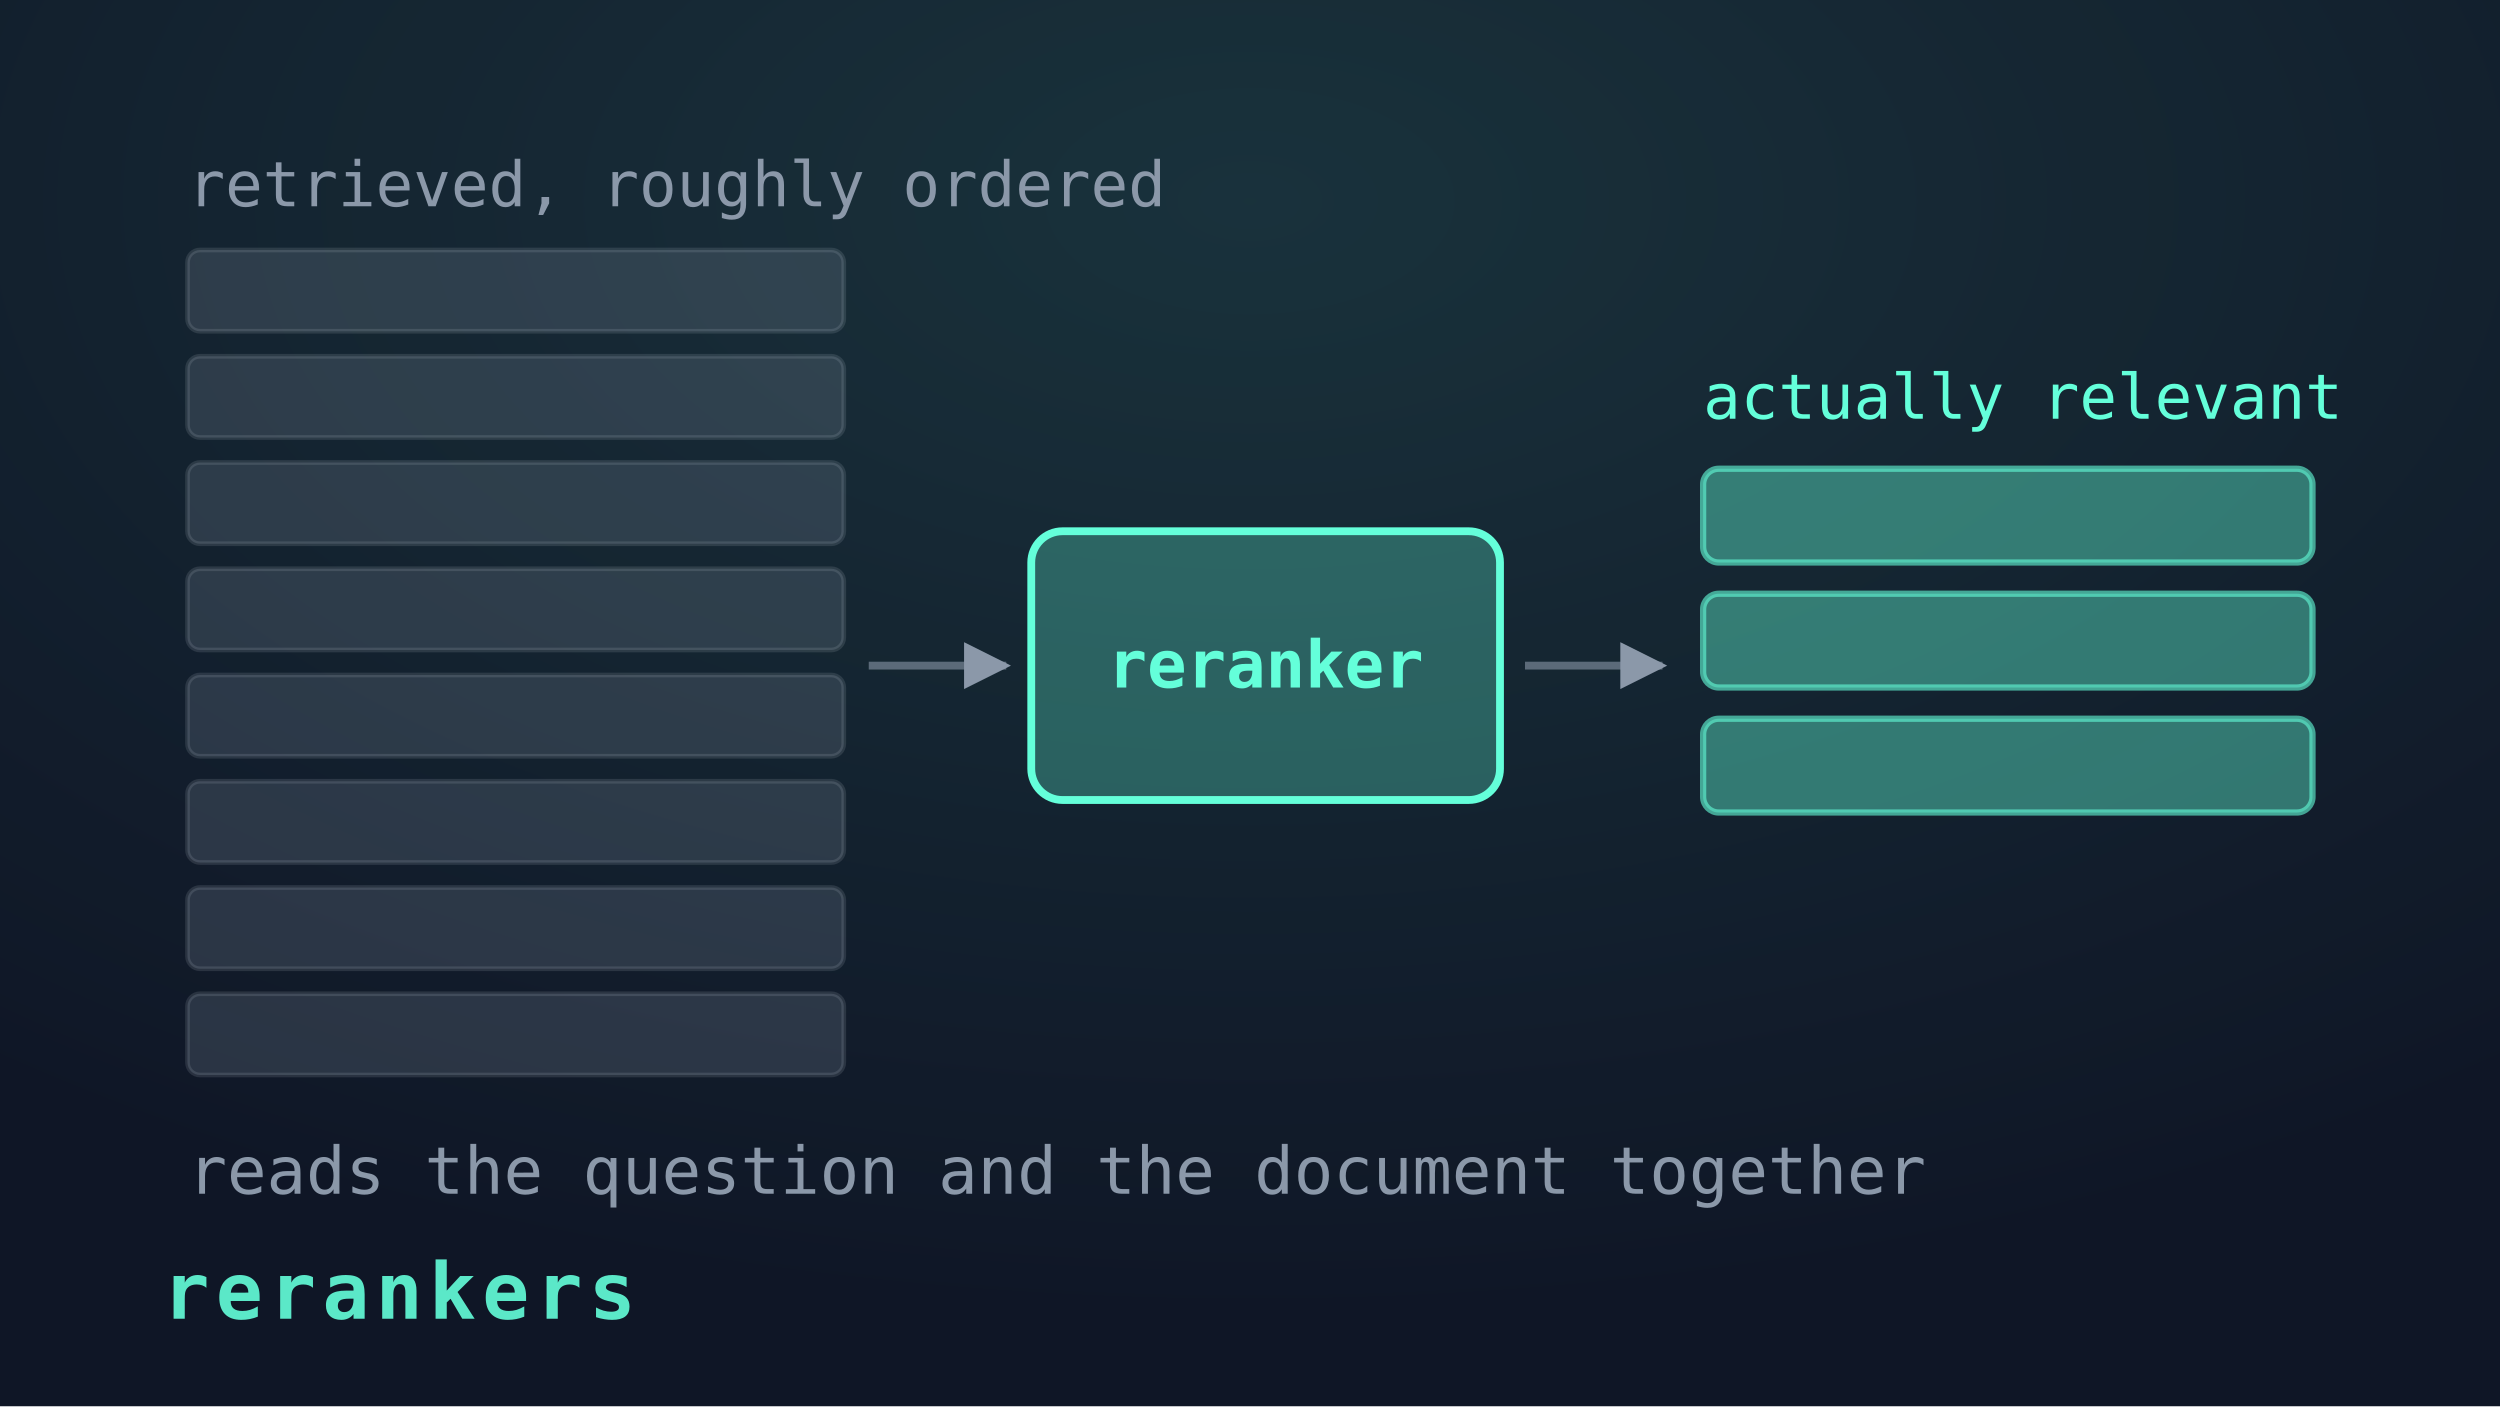
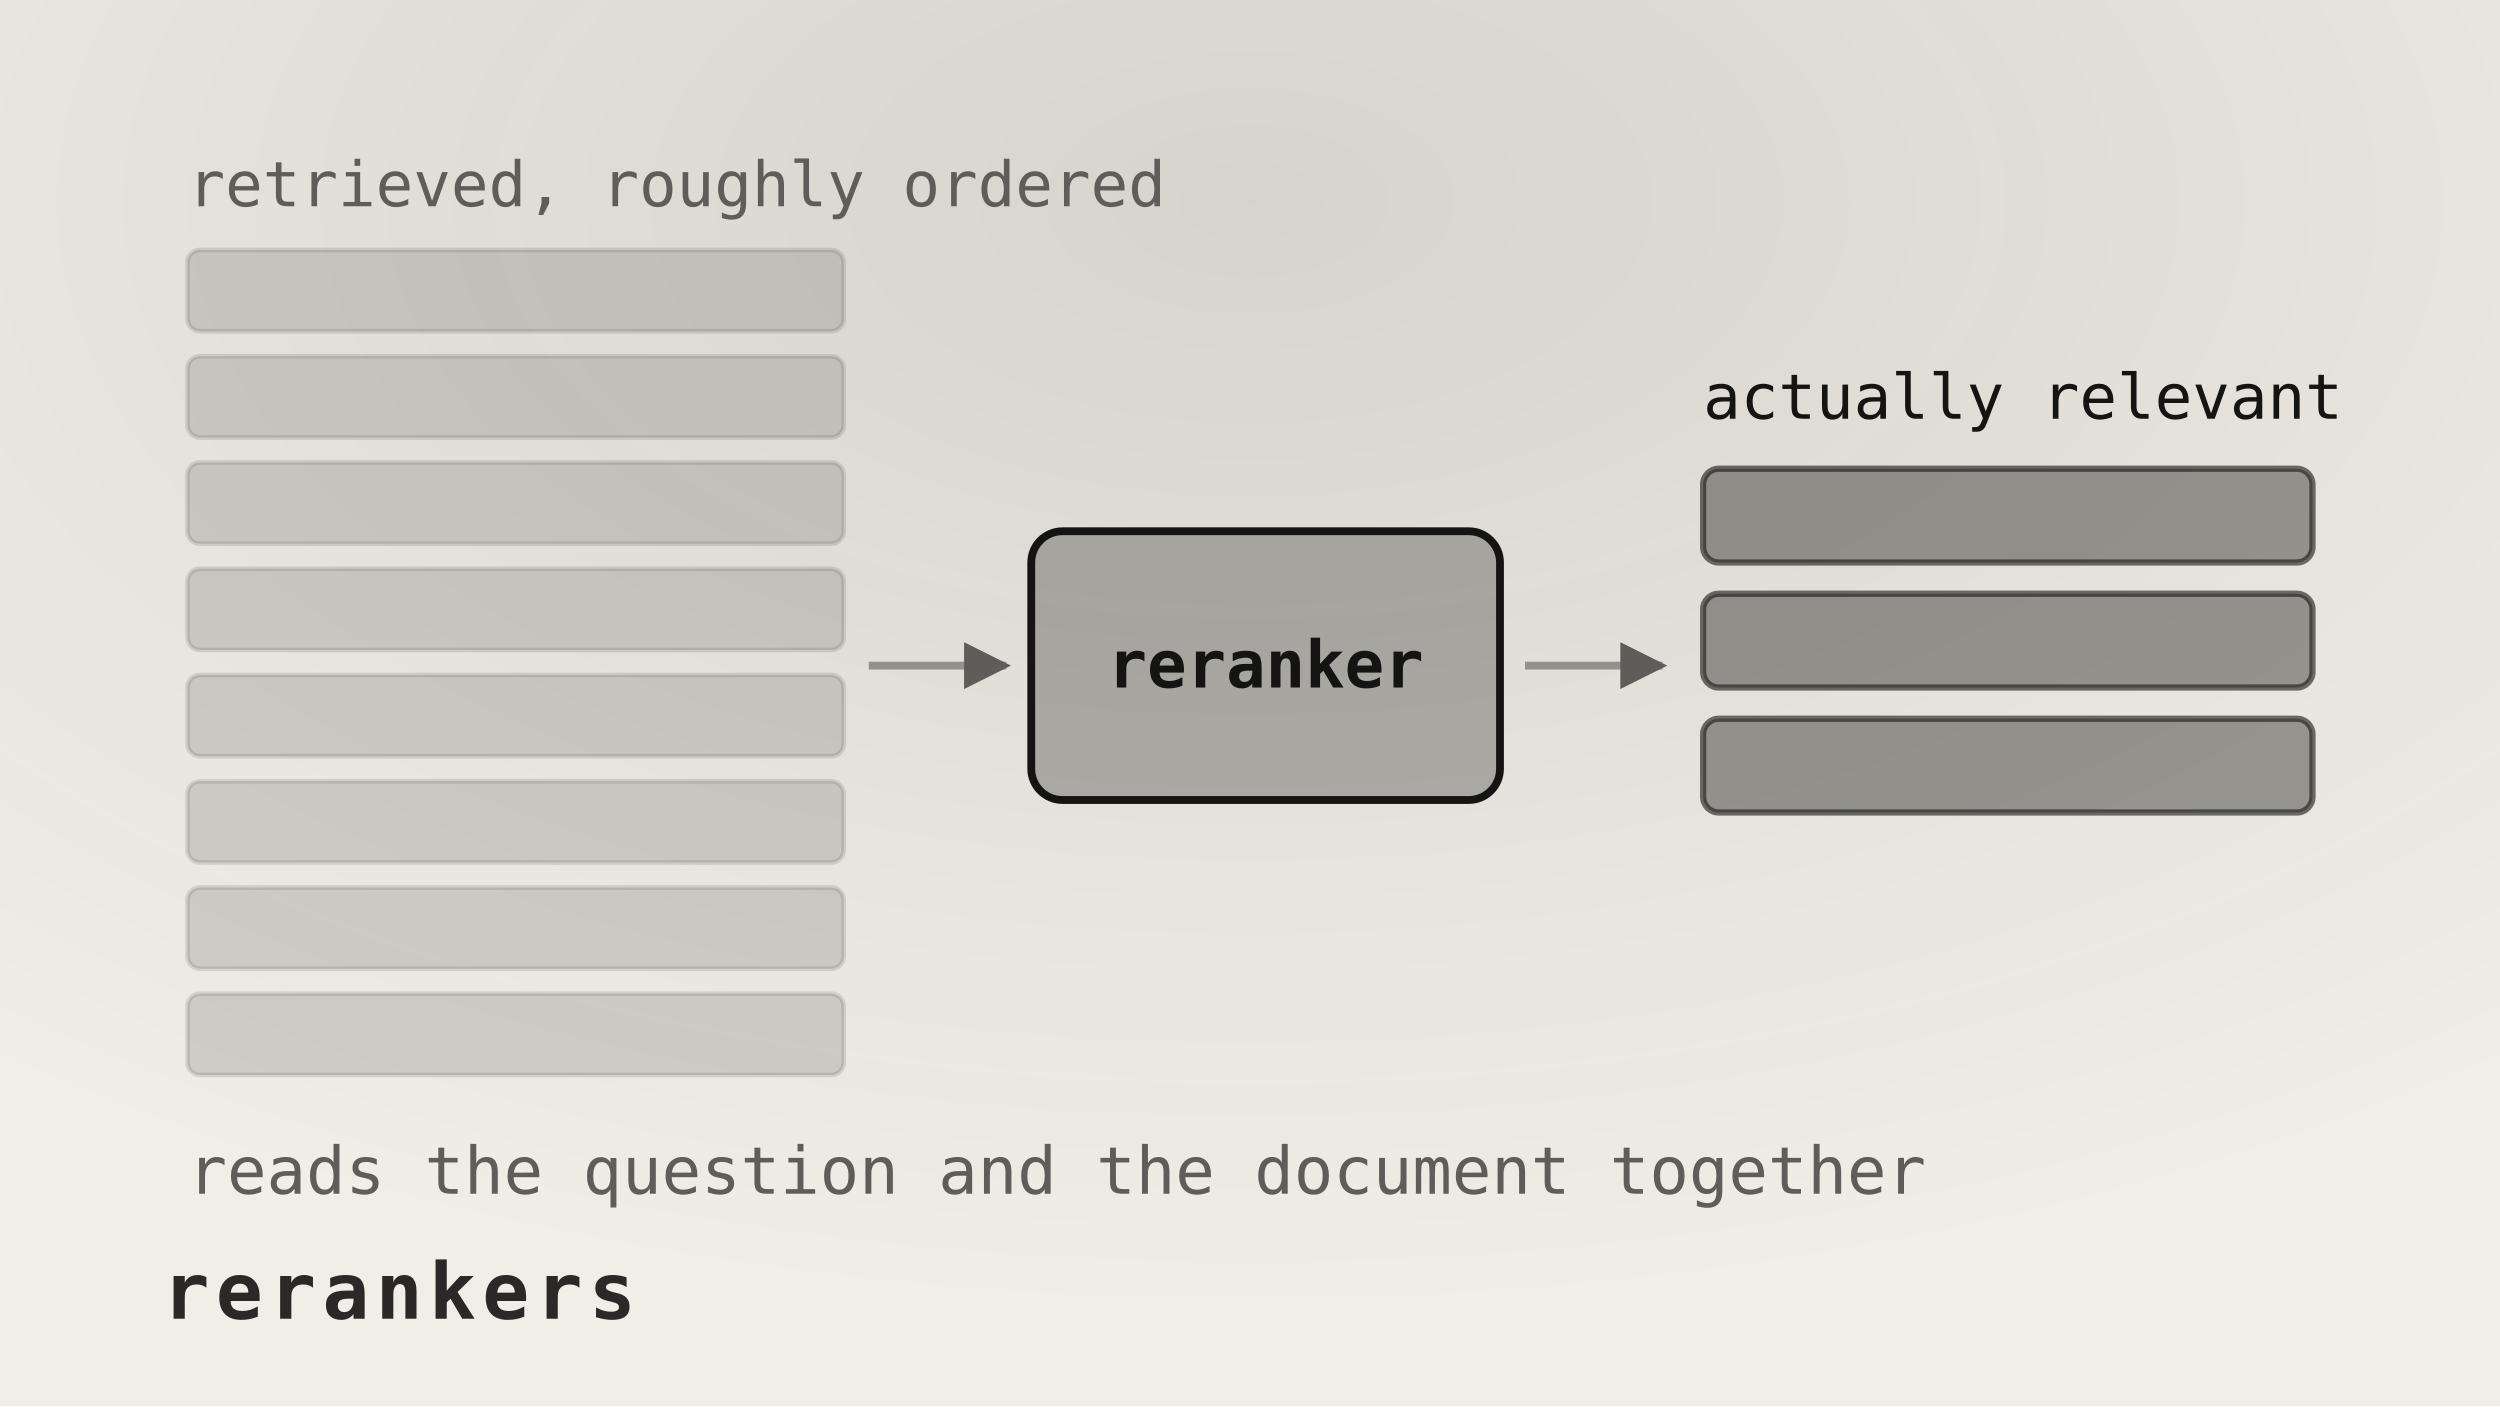
<svg xmlns="http://www.w3.org/2000/svg" viewBox="0 0 800 450" width="800" height="450" role="img" aria-label="Reranker: a wide stack of retrieved documents narrowing to a few reordered results.">
  <defs>
    <radialGradient id="glow" cx="50%" cy="14%" r="80%">
-       <stop offset="0%" stop-color="#64FFDA" stop-opacity="0.12" />
-       <stop offset="100%" stop-color="#64FFDA" stop-opacity="0" />
+       <stop offset="0%" stop-color="#141413" stop-opacity="0.12" />
+       <stop offset="100%" stop-color="#141413" stop-opacity="0" />
    </radialGradient>
    <marker id="a" viewBox="0 0 10 10" refX="9" refY="5" markerWidth="6" markerHeight="6" orient="auto-start-reverse">
-       <path d="M0 0 L10 5 L0 10 z" fill="#8B98A9" />
+       <path d="M0 0 L10 5 L0 10 z" fill="#5E5D59" />
    </marker>
  </defs>
-   <rect width="800" height="450" fill="#0F1626" />
+   <rect width="800" height="450" fill="#F0EEE6" />
  <rect width="800" height="450" fill="url(#glow)" />
-   <g fill="#8B98A9" fill-opacity="0.22" stroke="rgba(230,237,243,0.12)" stroke-width="1.5">
+   <g fill="#5E5D59" fill-opacity="0.22" stroke="rgba(20,20,19,0.12)" stroke-width="1.5">
    <rect x="60" y="80" width="210" height="26" rx="4" />
    <rect x="60" y="114" width="210" height="26" rx="4" />
    <rect x="60" y="148" width="210" height="26" rx="4" />
    <rect x="60" y="182" width="210" height="26" rx="4" />
    <rect x="60" y="216" width="210" height="26" rx="4" />
    <rect x="60" y="250" width="210" height="26" rx="4" />
    <rect x="60" y="284" width="210" height="26" rx="4" />
    <rect x="60" y="318" width="210" height="26" rx="4" />
  </g>
-   <text x="60" y="66" font-family="ui-monospace, SFMono-Regular, Menlo, Consolas, monospace" font-size="20" fill="#8B98A9">retrieved, roughly ordered</text>
-   <rect x="330" y="170" width="150" height="86" rx="10" fill="#64FFDA" fill-opacity="0.28" stroke="#64FFDA" stroke-width="2.5" />
-   <text x="405" y="220" font-family="ui-monospace, SFMono-Regular, Menlo, Consolas, monospace" font-size="21" fill="#64FFDA" text-anchor="middle" font-weight="600">reranker</text>
-   <path d="M278 213 H322" stroke="#8B98A9" stroke-opacity="0.6" stroke-width="2.5" marker-end="url(#a)" />
-   <path d="M488 213 H532" stroke="#8B98A9" stroke-opacity="0.6" stroke-width="2.5" marker-end="url(#a)" />
-   <g fill="#64FFDA" fill-opacity="0.4" stroke="#64FFDA" stroke-opacity="0.6" stroke-width="2">
+   <text x="60" y="66" font-family="ui-monospace, SFMono-Regular, Menlo, Consolas, monospace" font-size="20" fill="#5E5D59">retrieved, roughly ordered</text>
+   <rect x="330" y="170" width="150" height="86" rx="10" fill="#141413" fill-opacity="0.28" stroke="#141413" stroke-width="2.5" />
+   <text x="405" y="220" font-family="ui-monospace, SFMono-Regular, Menlo, Consolas, monospace" font-size="21" fill="#141413" text-anchor="middle" font-weight="600">reranker</text>
+   <path d="M278 213 H322" stroke="#5E5D59" stroke-opacity="0.6" stroke-width="2.5" marker-end="url(#a)" />
+   <path d="M488 213 H532" stroke="#5E5D59" stroke-opacity="0.6" stroke-width="2.5" marker-end="url(#a)" />
+   <g fill="#141413" fill-opacity="0.4" stroke="#141413" stroke-opacity="0.6" stroke-width="2">
    <rect x="545" y="150" width="195" height="30" rx="5" />
    <rect x="545" y="190" width="195" height="30" rx="5" />
    <rect x="545" y="230" width="195" height="30" rx="5" />
  </g>
-   <text x="545" y="134" font-family="ui-monospace, SFMono-Regular, Menlo, Consolas, monospace" font-size="20" fill="#64FFDA">actually relevant</text>
-   <text x="60" y="382" font-family="ui-monospace, SFMono-Regular, Menlo, Consolas, monospace" font-size="21" fill="#8B98A9">reads the question and the document together</text>
-   <text x="52" y="422" font-family="ui-monospace, SFMono-Regular, Menlo, Consolas, monospace" font-size="25" font-weight="600" letter-spacing="2" fill="#64FFDA" fill-opacity="0.9">rerankers</text>
+   <text x="545" y="134" font-family="ui-monospace, SFMono-Regular, Menlo, Consolas, monospace" font-size="20" fill="#141413">actually relevant</text>
+   <text x="60" y="382" font-family="ui-monospace, SFMono-Regular, Menlo, Consolas, monospace" font-size="21" fill="#5E5D59">reads the question and the document together</text>
+   <text x="52" y="422" font-family="ui-monospace, SFMono-Regular, Menlo, Consolas, monospace" font-size="25" font-weight="600" letter-spacing="2" fill="#141413" fill-opacity="0.9">rerankers</text>
</svg>
